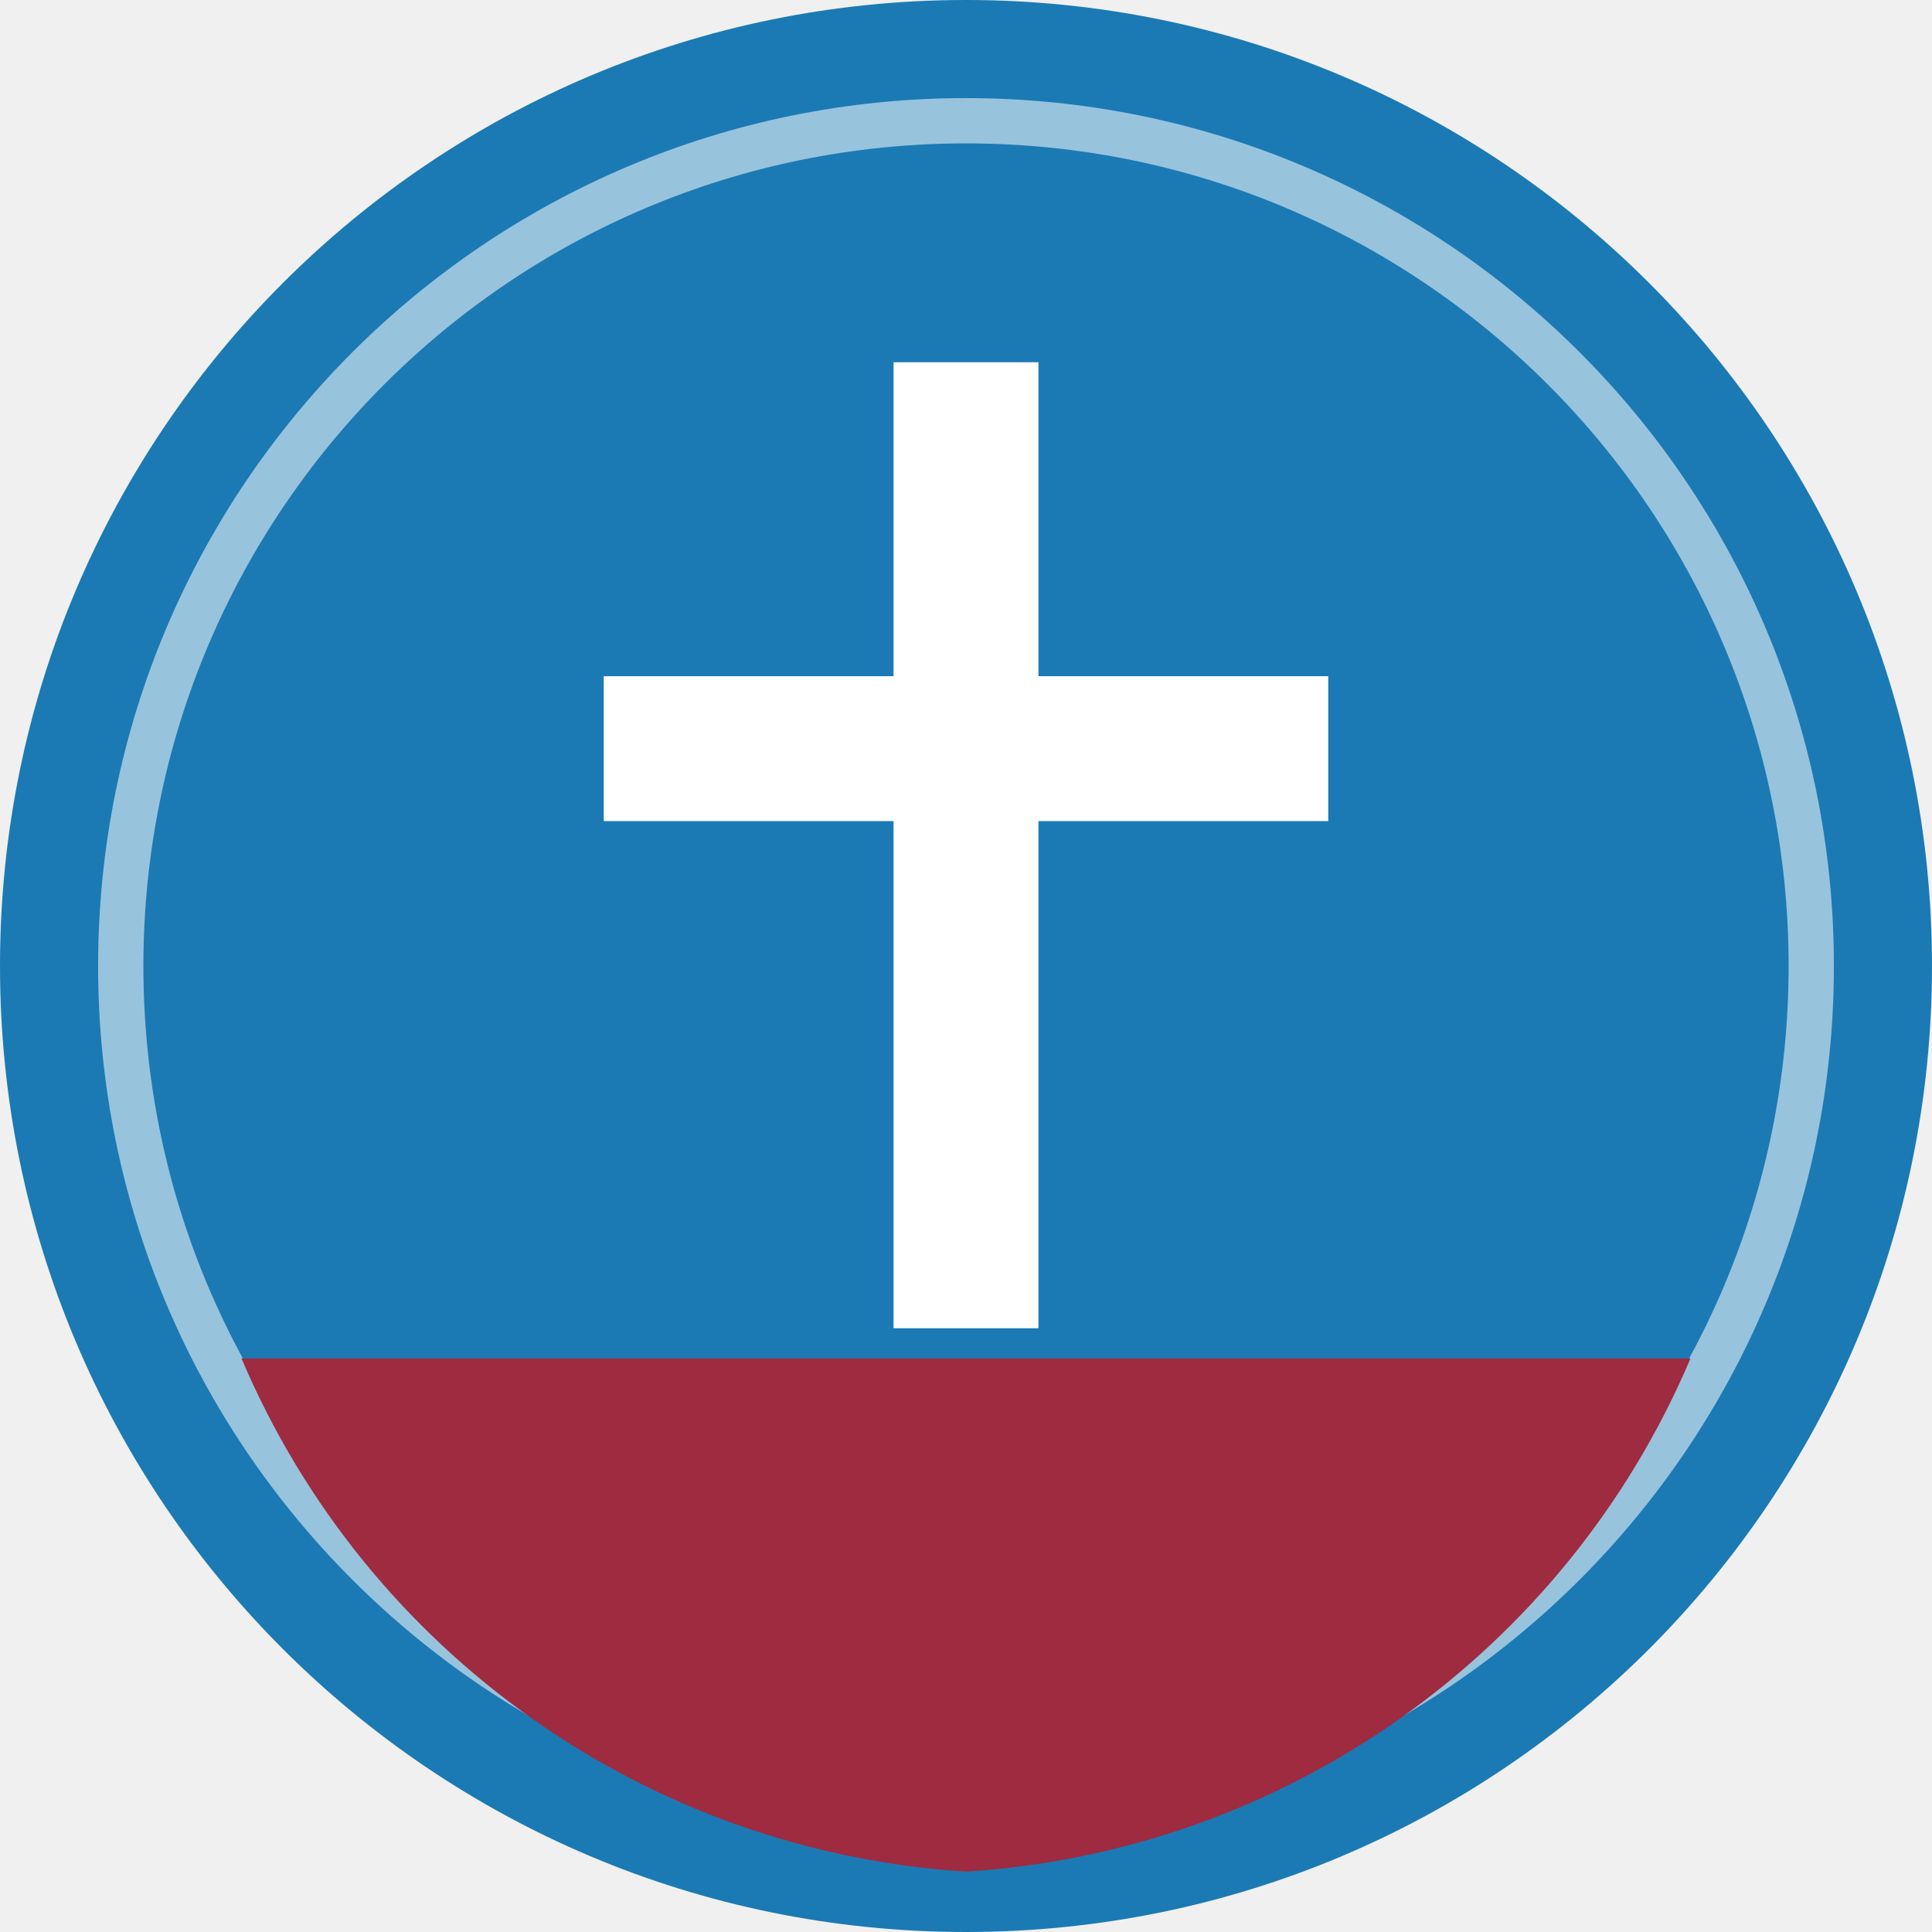
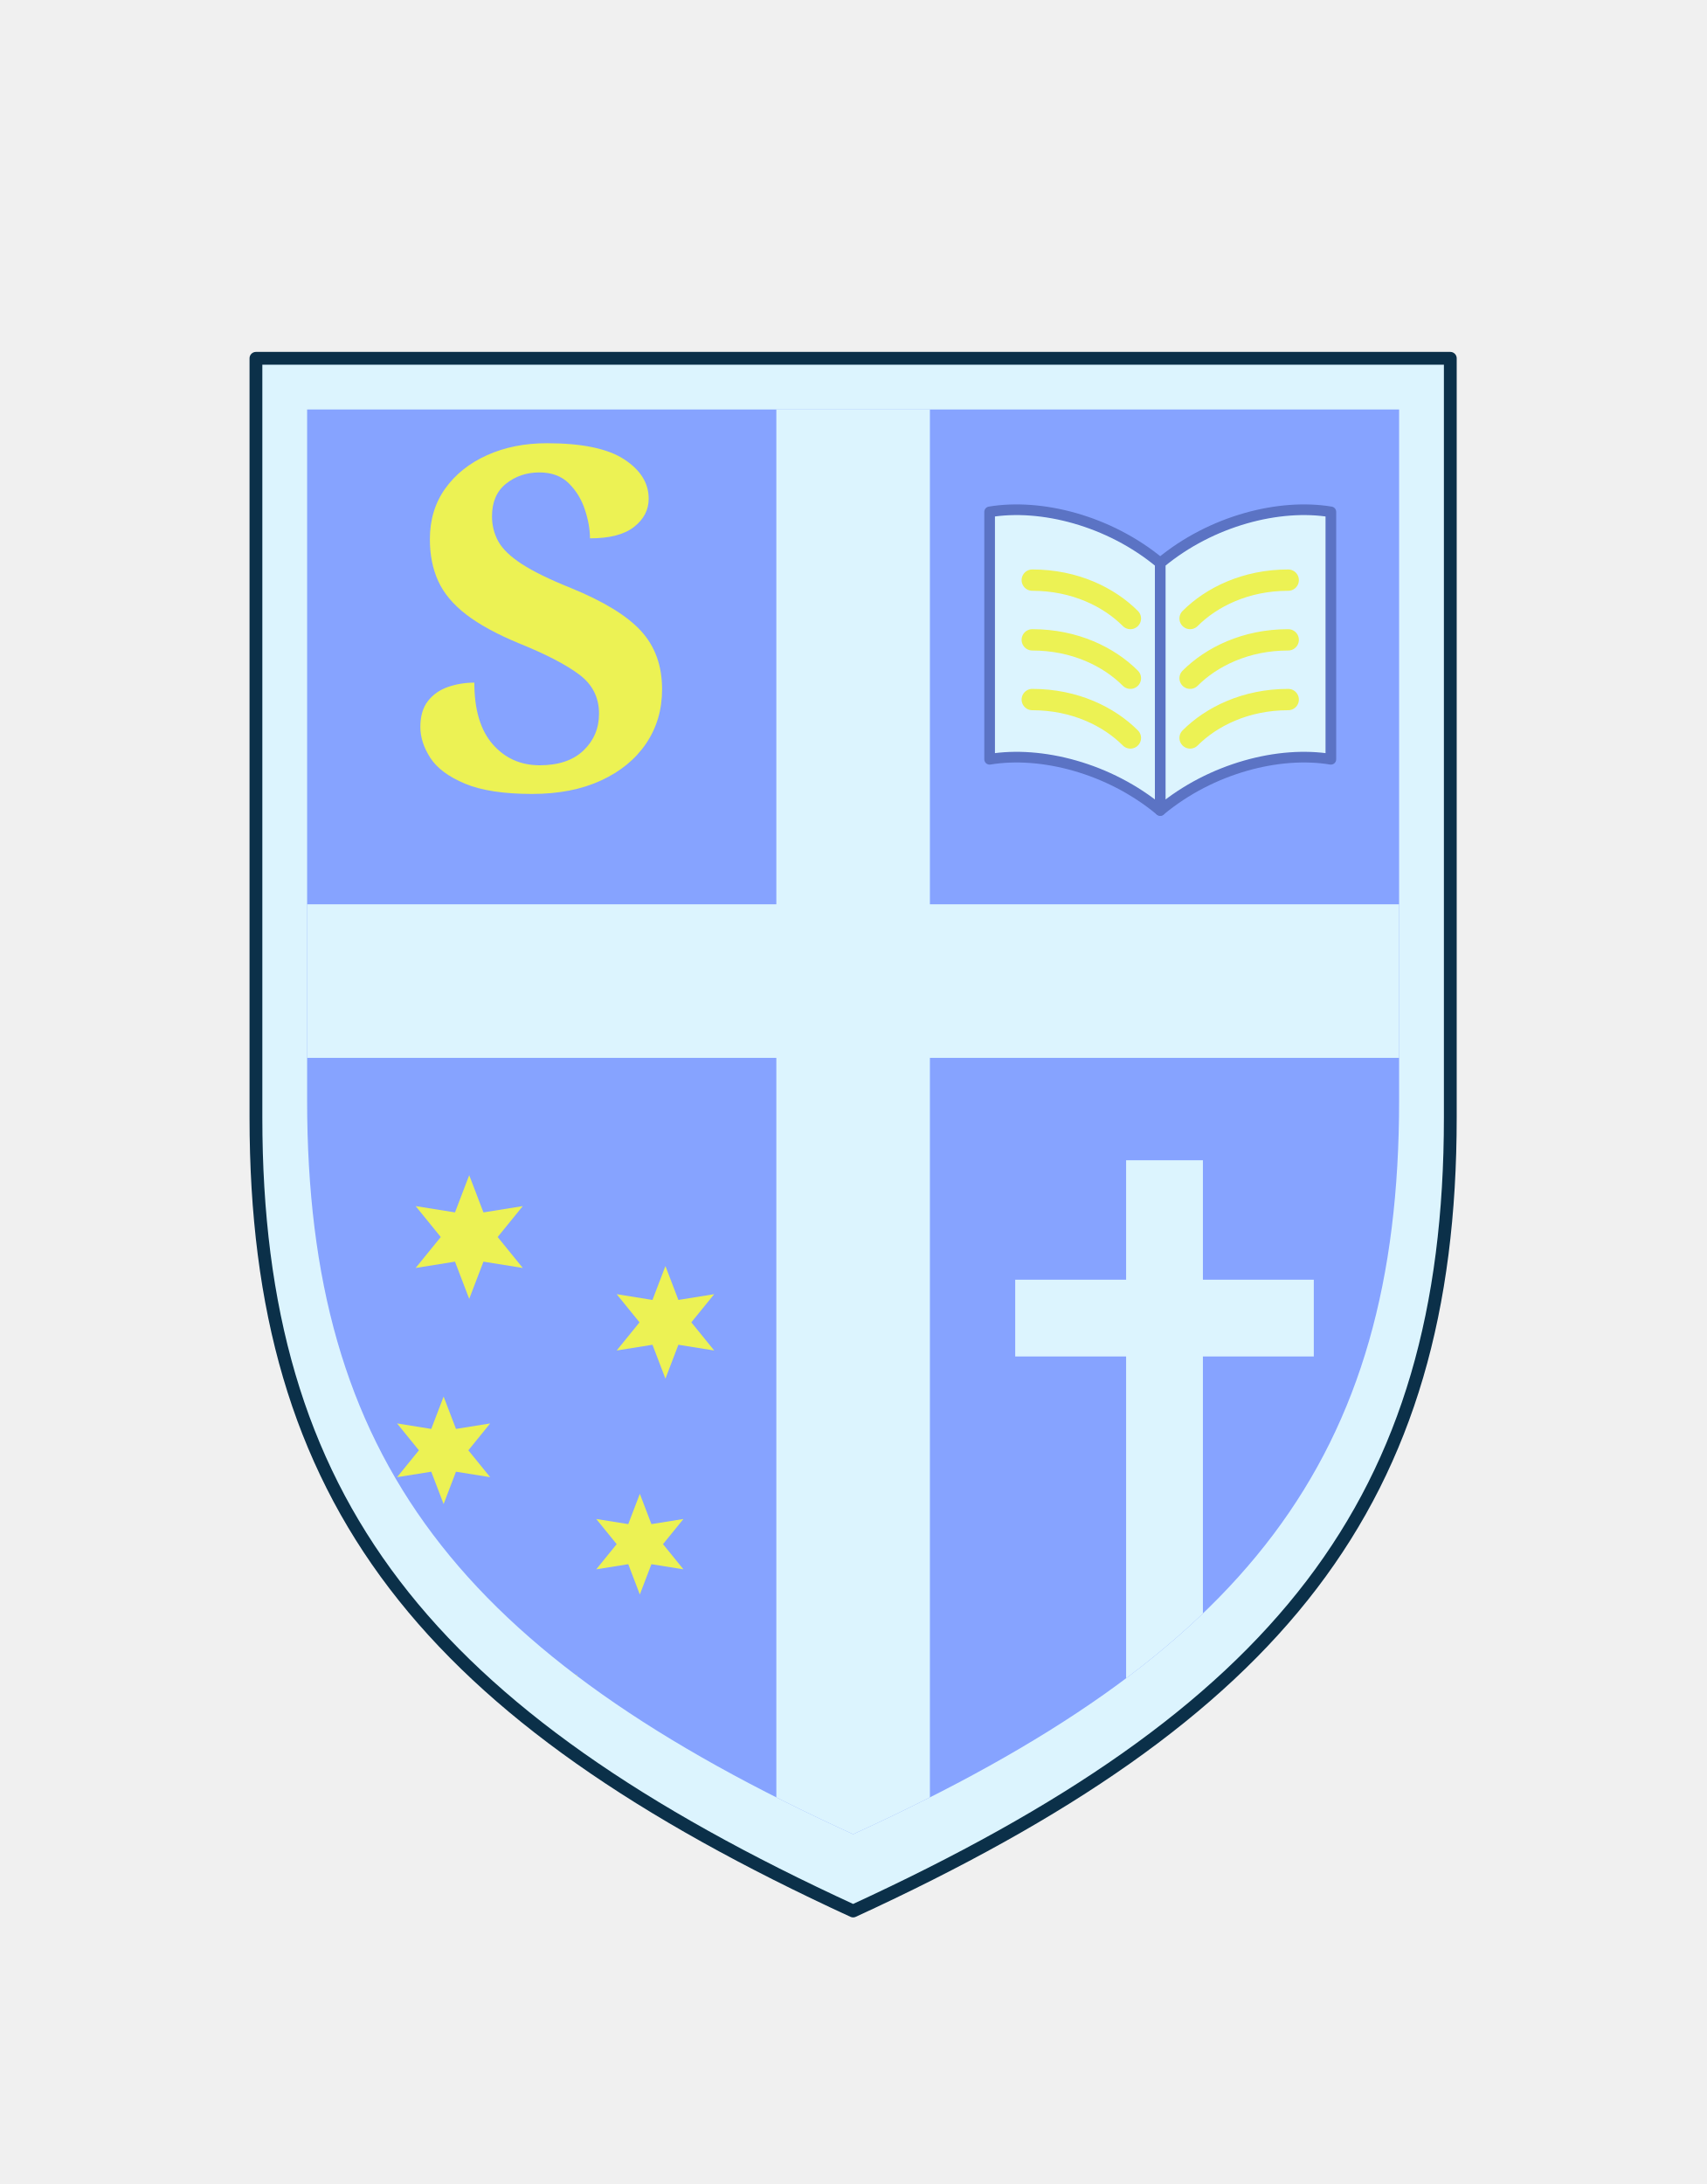
- <svg xmlns="http://www.w3.org/2000/svg" viewBox="0 0 64 64" width="64" height="64">
-   <circle cx="32" cy="32" r="32" fill="#1b7ab4" />
-   <circle cx="32" cy="32" r="28" fill="none" stroke="#ffffff" stroke-opacity="0.55" stroke-width="1.5" />
-   <path d="M29.6 12h4.8v10.4H44v4.8h-9.6V44h-4.8V27.2H20v-4.8h9.6z" fill="#ffffff" />
-   <path d="M8 45h48a28 28 0 0 1-24 17A28 28 0 0 1 8 45Z" fill="#9e2b40" />
+ <svg xmlns="http://www.w3.org/2000/svg" viewBox="0 0 400 512" width="400" height="512">
+   <defs>
+     <clipPath id="s">
+       <path d="M72 96 H328 V258 C328 342 292 388 200 430 C108 388 72 342 72 258 Z" />
+     </clipPath>
+     <path id="st" d="M 0,-10 L 2.3,-3.98 L 8.66,-5 L 4.6,0 L 8.66,5 L 2.3,3.98 L 0,10 L -2.3,3.98 L -8.66,5 L -4.6,0 L -8.66,-5 L -2.3,-3.98 Z" />
+   </defs>
+   <path d="M60 84 H340 V262 C340 352 300 402 200 448 C100 402 60 352 60 262 Z" fill="#dcf4fe" stroke="#0b3049" stroke-width="3" stroke-linejoin="round" />
+   <path d="M72 96 H328 V258 C328 342 292 388 200 430 C108 388 72 342 72 258 Z" fill="#86a3ff" />
+   <g clip-path="url(#s)">
+     <path d="M182 96 H218 V430 H182 Z" fill="#dcf4fe" />
+     <path d="M72 212 H328 V248 H72 Z" fill="#dcf4fe" />
+     <text x="128" y="185" text-anchor="middle" font-size="112" font-weight="800" fill="#ecf254" font-family="Georgia, serif">S</text>
+     <path d="M272 132 C260 122 244 118 232 120 L232 178 C244 176 260 180 272 190 Z" fill="#dcf4fe" stroke="#5b73c4" stroke-width="2.5" stroke-linejoin="round" />
+     <path d="M272 132 C284 122 300 118 312 120 L312 178 C300 176 284 180 272 190 Z" fill="#dcf4fe" stroke="#5b73c4" stroke-width="2.5" stroke-linejoin="round" />
+     <g stroke="#ecf254" stroke-width="5" stroke-linecap="round" fill="none">
+       <path d="M242 136 C252 136 260 140 265 145" />
+       <path d="M242 150 C252 150 260 154 265 159" />
+       <path d="M242 164 C252 164 260 168 265 173" />
+       <path d="M302 136 C292 136 284 140 279 145" />
+       <path d="M302 150 C292 150 284 154 279 159" />
+       <path d="M302 164 C292 164 284 168 279 173" />
+     </g>
+     <g fill="#ecf254">
+       <use href="#st" transform="translate(110 290) scale(1.45)" />
+       <use href="#st" transform="translate(156 310) scale(1.32)" />
+       <use href="#st" transform="translate(104 340) scale(1.26)" />
+       <use href="#st" transform="translate(150 362) scale(1.18)" />
+       <use href="#st" transform="translate(126 398) scale(1.08)" />
+     </g>
+     <path d="M264 272 H282 V420 H264 Z" fill="#dcf4fe" />
+     <path d="M238 300 H308 V318 H238 Z" fill="#dcf4fe" />
+   </g>
</svg>
